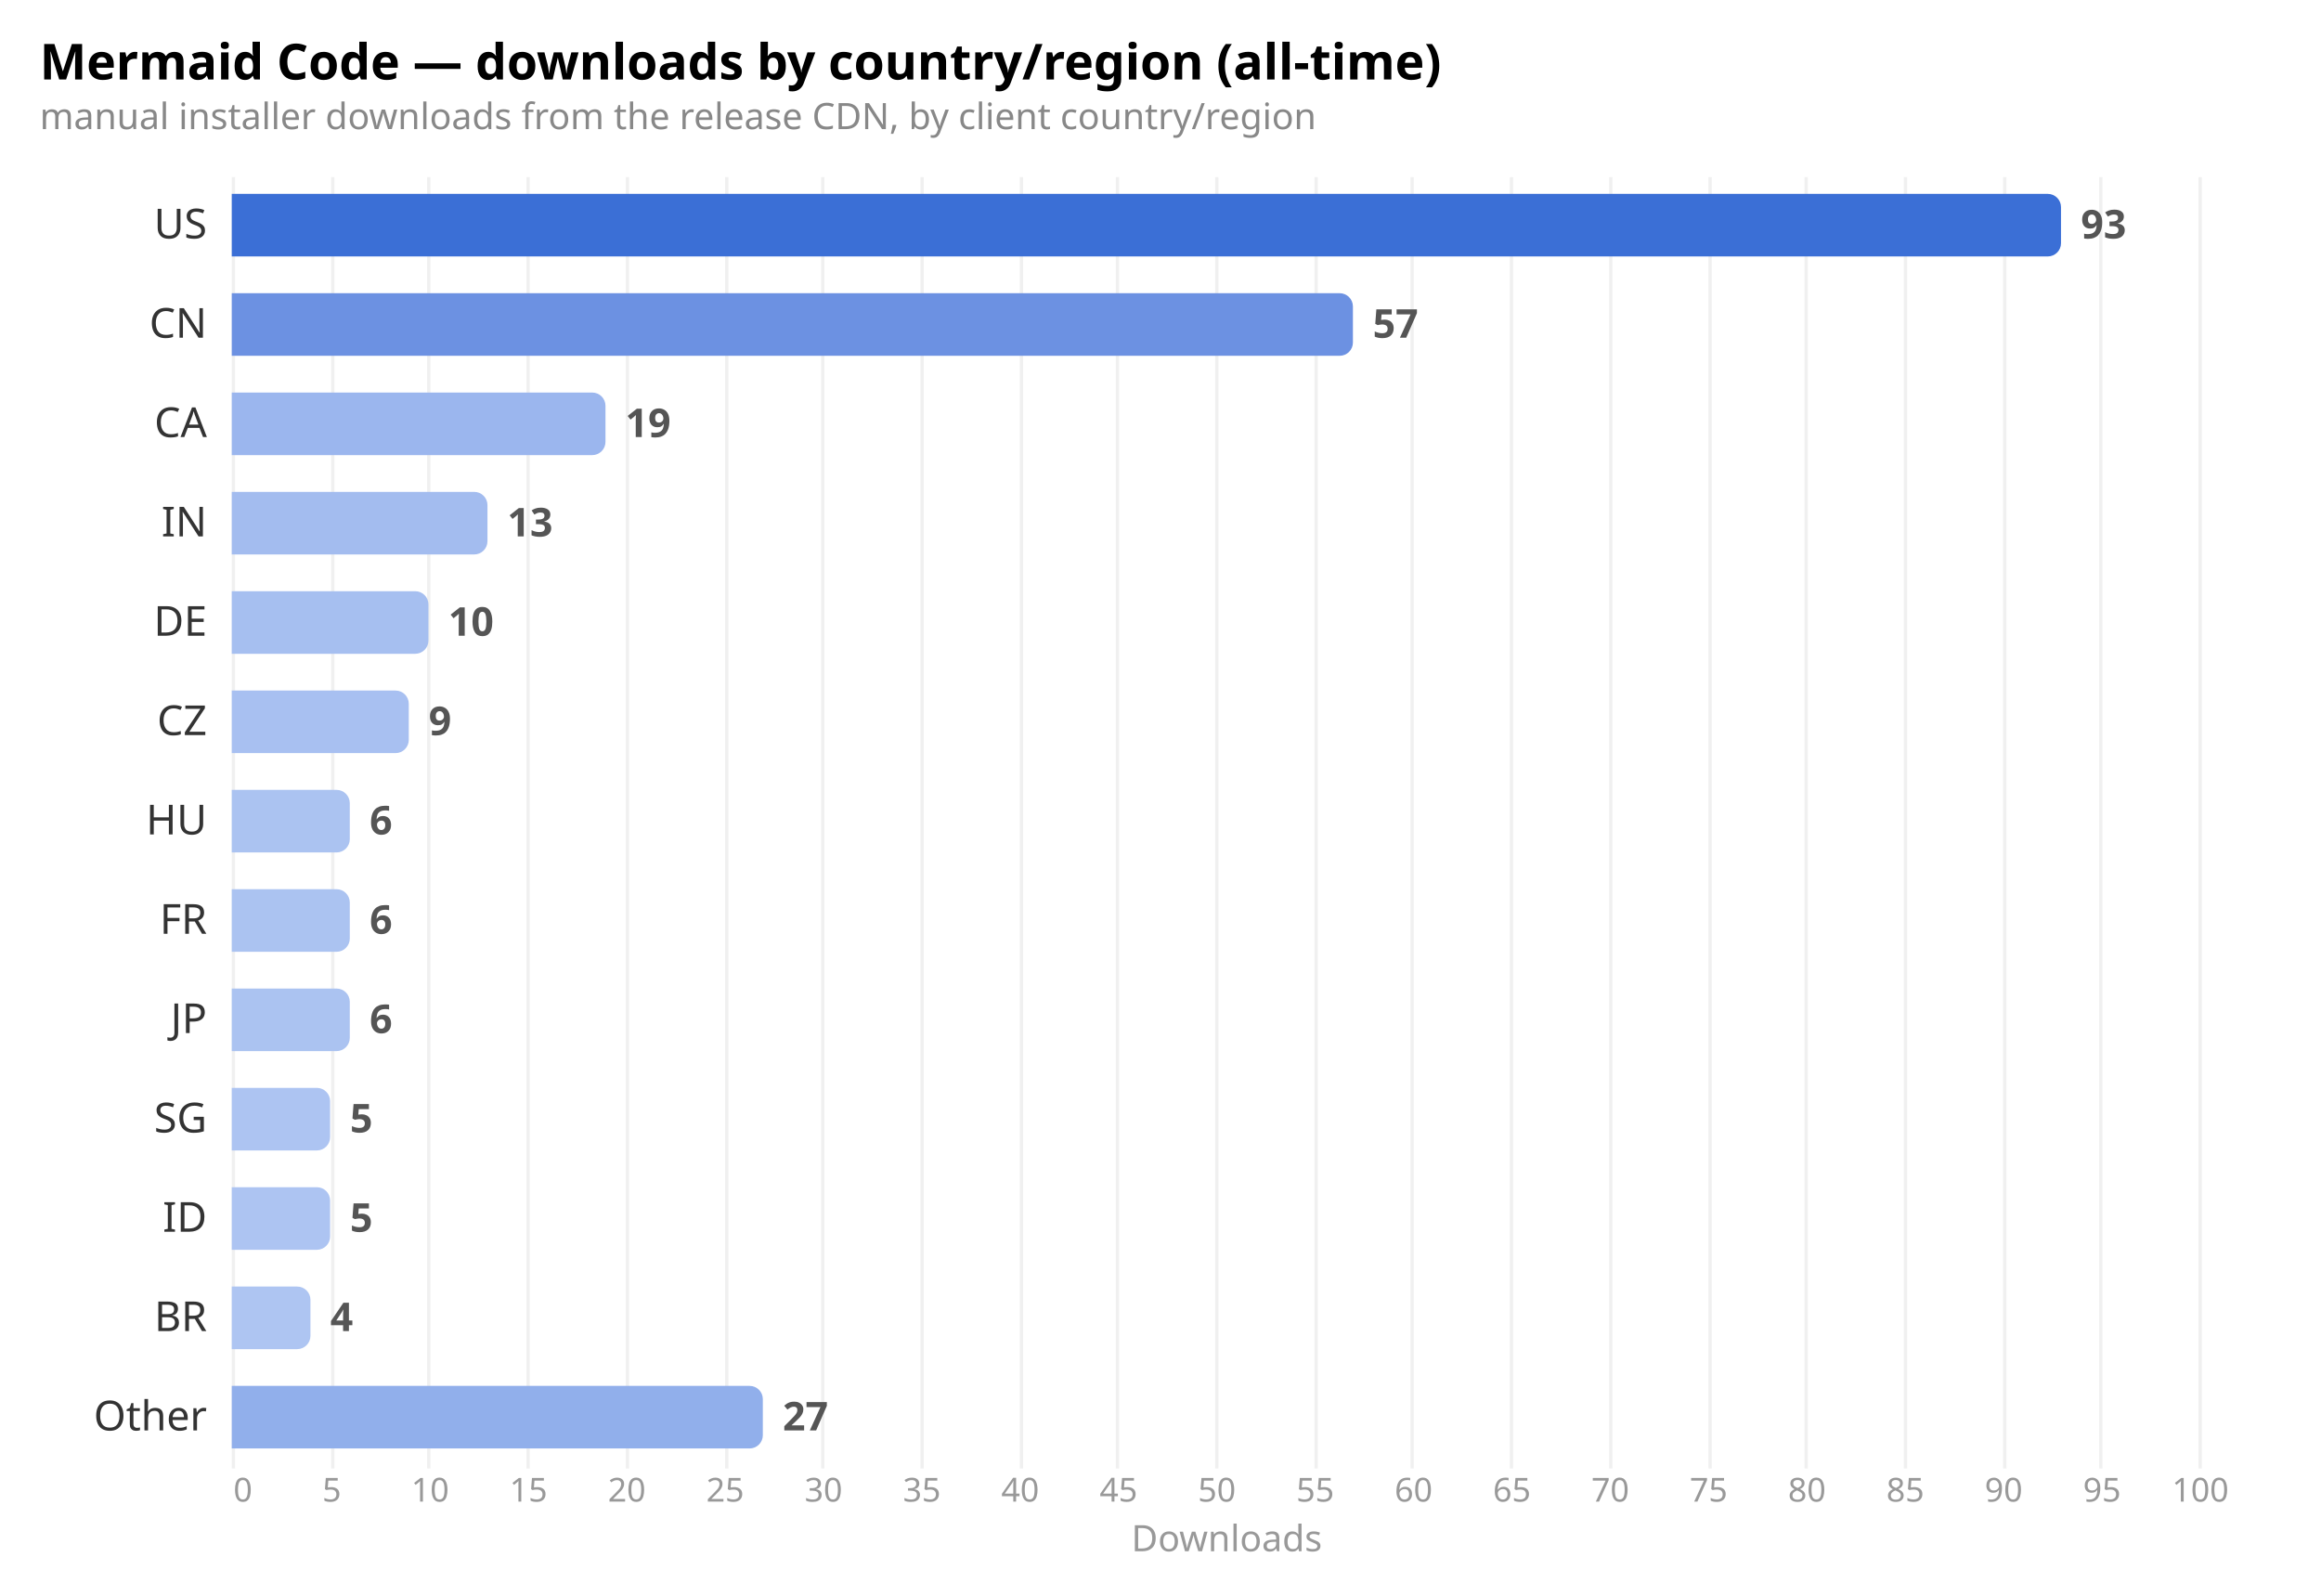
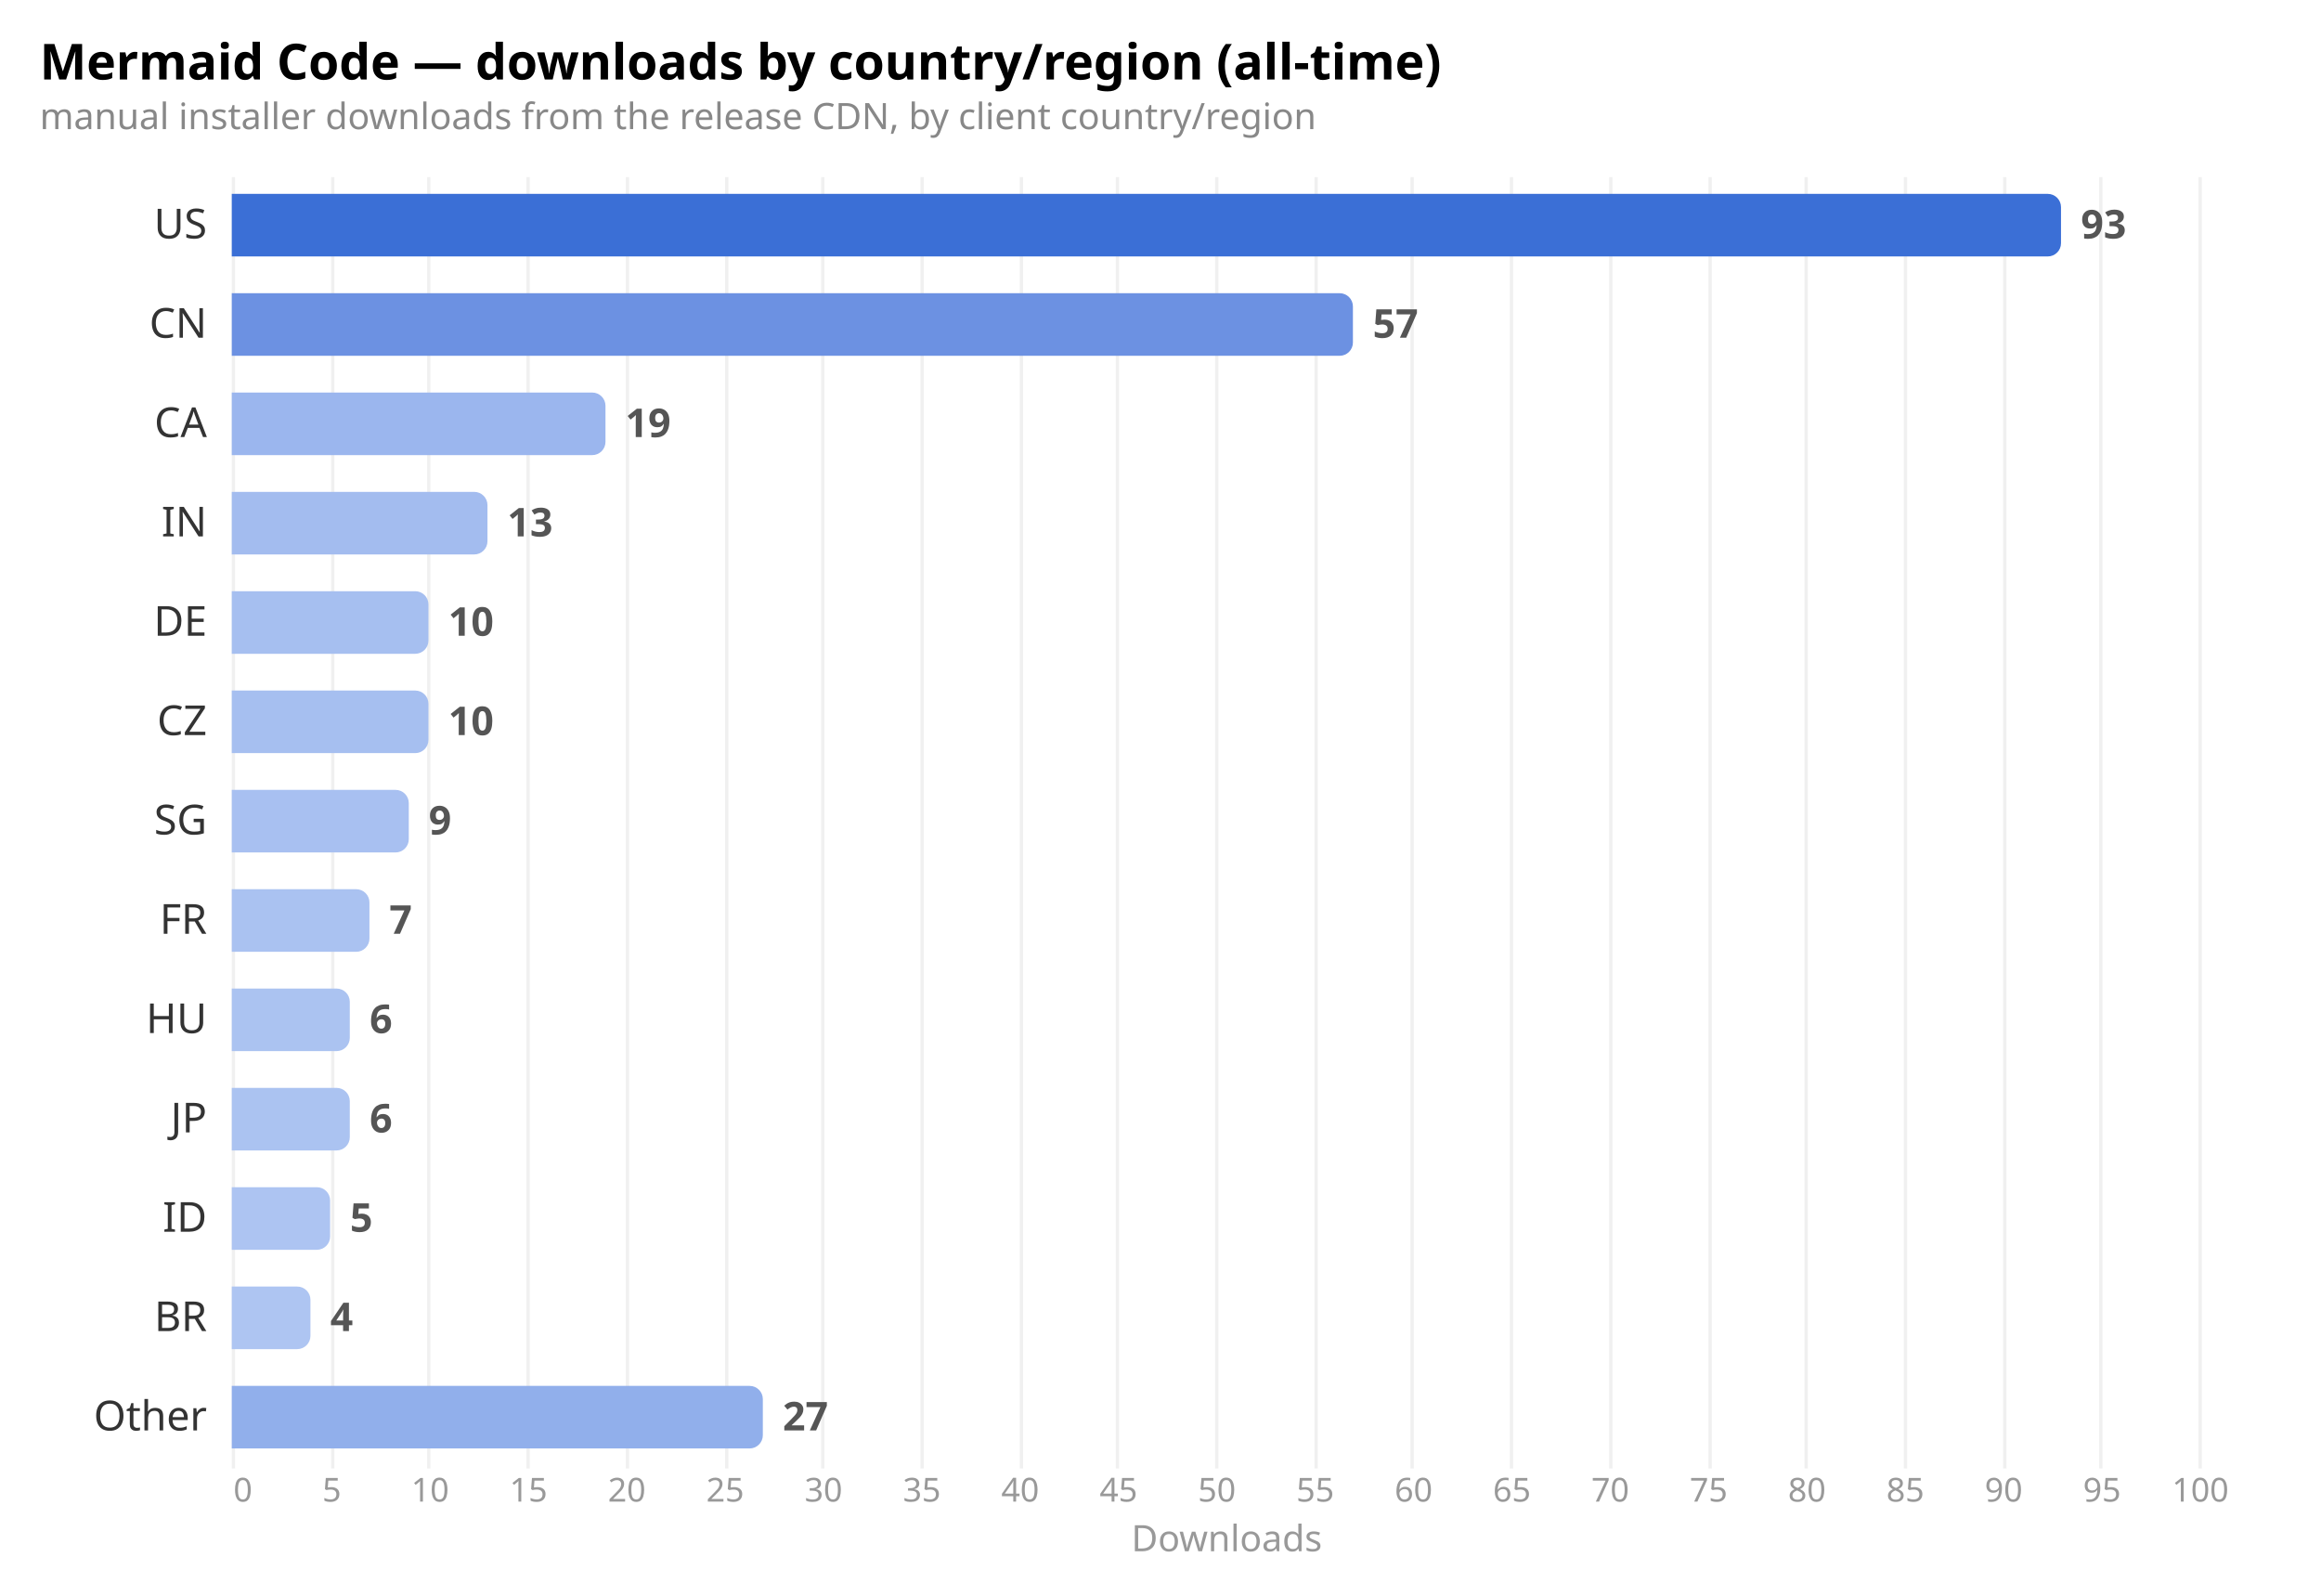
<svg xmlns="http://www.w3.org/2000/svg" version="1.1" class="marks" width="701" height="482" viewBox="0 0 701 482">
  <rect width="701" height="482" fill="white" />
  <g fill="none" stroke-miterlimit="4" transform="translate(70,53)">
    <g class="mark-group role-frame root" role="graphics-object" aria-roledescription="group mark container">
      <g transform="translate(0,0)">
        <path class="background" aria-hidden="true" d="M0,0h600v390h-600Z" />
        <g>
          <g class="mark-group role-axis" aria-hidden="true">
            <g transform="translate(0.5,390.5)">
              <path class="background" aria-hidden="true" d="M0,0h0v0h0Z" pointer-events="none" />
              <g>
                <g class="mark-rule role-axis-grid" pointer-events="none">
                  <line transform="translate(0,0)" x2="0" y2="-390" stroke="#f0f0f0" stroke-width="1" opacity="1" />
                  <line transform="translate(30,0)" x2="0" y2="-390" stroke="#f0f0f0" stroke-width="1" opacity="1" />
                  <line transform="translate(59,0)" x2="0" y2="-390" stroke="#f0f0f0" stroke-width="1" opacity="1" />
                  <line transform="translate(89,0)" x2="0" y2="-390" stroke="#f0f0f0" stroke-width="1" opacity="1" />
                  <line transform="translate(119,0)" x2="0" y2="-390" stroke="#f0f0f0" stroke-width="1" opacity="1" />
                  <line transform="translate(149,0)" x2="0" y2="-390" stroke="#f0f0f0" stroke-width="1" opacity="1" />
                  <line transform="translate(178,0)" x2="0" y2="-390" stroke="#f0f0f0" stroke-width="1" opacity="1" />
                  <line transform="translate(208,0)" x2="0" y2="-390" stroke="#f0f0f0" stroke-width="1" opacity="1" />
                  <line transform="translate(238,0)" x2="0" y2="-390" stroke="#f0f0f0" stroke-width="1" opacity="1" />
                  <line transform="translate(267,0)" x2="0" y2="-390" stroke="#f0f0f0" stroke-width="1" opacity="1" />
                  <line transform="translate(297,0)" x2="0" y2="-390" stroke="#f0f0f0" stroke-width="1" opacity="1" />
                  <line transform="translate(327,0)" x2="0" y2="-390" stroke="#f0f0f0" stroke-width="1" opacity="1" />
                  <line transform="translate(356,0)" x2="0" y2="-390" stroke="#f0f0f0" stroke-width="1" opacity="1" />
                  <line transform="translate(386,0)" x2="0" y2="-390" stroke="#f0f0f0" stroke-width="1" opacity="1" />
                  <line transform="translate(416,0)" x2="0" y2="-390" stroke="#f0f0f0" stroke-width="1" opacity="1" />
                  <line transform="translate(446,0)" x2="0" y2="-390" stroke="#f0f0f0" stroke-width="1" opacity="1" />
                  <line transform="translate(475,0)" x2="0" y2="-390" stroke="#f0f0f0" stroke-width="1" opacity="1" />
                  <line transform="translate(505,0)" x2="0" y2="-390" stroke="#f0f0f0" stroke-width="1" opacity="1" />
                  <line transform="translate(535,0)" x2="0" y2="-390" stroke="#f0f0f0" stroke-width="1" opacity="1" />
                  <line transform="translate(564,0)" x2="0" y2="-390" stroke="#f0f0f0" stroke-width="1" opacity="1" />
                  <line transform="translate(594,0)" x2="0" y2="-390" stroke="#f0f0f0" stroke-width="1" opacity="1" />
                </g>
              </g>
              <path class="foreground" aria-hidden="true" d="" pointer-events="none" display="none" />
            </g>
          </g>
          <g class="mark-group role-axis" role="graphics-symbol" aria-roledescription="axis" aria-label="X-axis titled 'Downloads' for a linear scale with values from 0 to 101">
            <g transform="translate(0.5,390.5)">
              <path class="background" aria-hidden="true" d="M0,0h0v0h0Z" pointer-events="none" />
              <g>
                <g class="mark-text role-axis-label" pointer-events="none">
                  <text text-anchor="start" transform="translate(0,10)" font-family="sans-serif" font-size="10px" fill="#999" opacity="1">0</text>
                  <text text-anchor="middle" transform="translate(29.70297,10)" font-family="sans-serif" font-size="10px" fill="#999" opacity="1">5</text>
                  <text text-anchor="middle" transform="translate(59.40594,10)" font-family="sans-serif" font-size="10px" fill="#999" opacity="1">10</text>
                  <text text-anchor="middle" transform="translate(89.10891,10)" font-family="sans-serif" font-size="10px" fill="#999" opacity="1">15</text>
                  <text text-anchor="middle" transform="translate(118.8119,10)" font-family="sans-serif" font-size="10px" fill="#999" opacity="1">20</text>
                  <text text-anchor="middle" transform="translate(148.5149,10)" font-family="sans-serif" font-size="10px" fill="#999" opacity="1">25</text>
                  <text text-anchor="middle" transform="translate(178.2178,10)" font-family="sans-serif" font-size="10px" fill="#999" opacity="1">30</text>
                  <text text-anchor="middle" transform="translate(207.9208,10)" font-family="sans-serif" font-size="10px" fill="#999" opacity="1">35</text>
                  <text text-anchor="middle" transform="translate(237.6238,10)" font-family="sans-serif" font-size="10px" fill="#999" opacity="1">40</text>
                  <text text-anchor="middle" transform="translate(267.3267,10)" font-family="sans-serif" font-size="10px" fill="#999" opacity="1">45</text>
                  <text text-anchor="middle" transform="translate(297.0297,10)" font-family="sans-serif" font-size="10px" fill="#999" opacity="1">50</text>
                  <text text-anchor="middle" transform="translate(326.7327,10)" font-family="sans-serif" font-size="10px" fill="#999" opacity="1">55</text>
                  <text text-anchor="middle" transform="translate(356.4356,10)" font-family="sans-serif" font-size="10px" fill="#999" opacity="1">60</text>
                  <text text-anchor="middle" transform="translate(386.1386,10)" font-family="sans-serif" font-size="10px" fill="#999" opacity="1">65</text>
                  <text text-anchor="middle" transform="translate(415.8416,10)" font-family="sans-serif" font-size="10px" fill="#999" opacity="1">70</text>
                  <text text-anchor="middle" transform="translate(445.5446,10)" font-family="sans-serif" font-size="10px" fill="#999" opacity="1">75</text>
                  <text text-anchor="middle" transform="translate(475.2475,10)" font-family="sans-serif" font-size="10px" fill="#999" opacity="1">80</text>
                  <text text-anchor="middle" transform="translate(504.9505,10)" font-family="sans-serif" font-size="10px" fill="#999" opacity="1">85</text>
                  <text text-anchor="middle" transform="translate(534.6535,10)" font-family="sans-serif" font-size="10px" fill="#999" opacity="1">90</text>
                  <text text-anchor="middle" transform="translate(564.3564,10)" font-family="sans-serif" font-size="10px" fill="#999" opacity="1">95</text>
                  <text text-anchor="middle" transform="translate(594.0594,10)" font-family="sans-serif" font-size="10px" fill="#999" opacity="1">100</text>
                </g>
                <g class="mark-text role-axis-title" pointer-events="none">
                  <text text-anchor="middle" transform="translate(300,25)" font-family="sans-serif" font-size="11px" font-weight="500" fill="#999" opacity="1">Downloads</text>
                </g>
              </g>
              <path class="foreground" aria-hidden="true" d="" pointer-events="none" display="none" />
            </g>
          </g>
          <g class="mark-group role-axis" role="graphics-symbol" aria-roledescription="axis" aria-label="Y-axis for a discrete scale with 13 values: US, CN, CA, IN, DE, ending with Other">
            <g transform="translate(0.5,0.5)">
              <path class="background" aria-hidden="true" d="M0,0h0v0h0Z" pointer-events="none" />
              <g>
                <g class="mark-text role-axis-label" pointer-events="none">
                  <text text-anchor="end" transform="translate(-8,18.5)" font-family="sans-serif" font-size="12.5px" font-weight="500" fill="#333" opacity="1">US</text>
                  <text text-anchor="end" transform="translate(-8,48.5)" font-family="sans-serif" font-size="12.5px" font-weight="500" fill="#333" opacity="1">CN</text>
                  <text text-anchor="end" transform="translate(-8,78.5)" font-family="sans-serif" font-size="12.5px" font-weight="500" fill="#333" opacity="1">CA</text>
                  <text text-anchor="end" transform="translate(-8,108.5)" font-family="sans-serif" font-size="12.5px" font-weight="500" fill="#333" opacity="1">IN</text>
                  <text text-anchor="end" transform="translate(-8,138.5)" font-family="sans-serif" font-size="12.5px" font-weight="500" fill="#333" opacity="1">DE</text>
                  <text text-anchor="end" transform="translate(-8,168.5)" font-family="sans-serif" font-size="12.5px" font-weight="500" fill="#333" opacity="1">CZ</text>
-                   <text text-anchor="end" transform="translate(-8,198.5)" font-family="sans-serif" font-size="12.5px" font-weight="500" fill="#333" opacity="1">HU</text>
+                   <text text-anchor="end" transform="translate(-8,198.5)" font-family="sans-serif" font-size="12.5px" font-weight="500" fill="#333" opacity="1">SG</text>
                  <text text-anchor="end" transform="translate(-8,228.5)" font-family="sans-serif" font-size="12.5px" font-weight="500" fill="#333" opacity="1">FR</text>
-                   <text text-anchor="end" transform="translate(-8,258.5)" font-family="sans-serif" font-size="12.5px" font-weight="500" fill="#333" opacity="1">JP</text>
-                   <text text-anchor="end" transform="translate(-8,288.5)" font-family="sans-serif" font-size="12.5px" font-weight="500" fill="#333" opacity="1">SG</text>
+                   <text text-anchor="end" transform="translate(-8,258.5)" font-family="sans-serif" font-size="12.5px" font-weight="500" fill="#333" opacity="1">HU</text>
+                   <text text-anchor="end" transform="translate(-8,288.5)" font-family="sans-serif" font-size="12.5px" font-weight="500" fill="#333" opacity="1">JP</text>
                  <text text-anchor="end" transform="translate(-8,318.5)" font-family="sans-serif" font-size="12.5px" font-weight="500" fill="#333" opacity="1">ID</text>
                  <text text-anchor="end" transform="translate(-8,348.5)" font-family="sans-serif" font-size="12.5px" font-weight="500" fill="#333" opacity="1">BR</text>
                  <text text-anchor="end" transform="translate(-8,378.5)" font-family="sans-serif" font-size="12.5px" font-weight="500" fill="#333" opacity="1">Other</text>
                </g>
              </g>
              <path class="foreground" aria-hidden="true" d="" pointer-events="none" display="none" />
            </g>
          </g>
          <g class="mark-group role-scope" role="graphics-object" aria-roledescription="group mark container">
            <g transform="translate(0,5.55)">
              <path class="background" aria-hidden="true" d="M0,0L548.475,0C550.683,0,552.475,1.792,552.475,4L552.475,14.9C552.475,17.108,550.683,18.9,548.475,18.9L0,18.9C0,18.9,0,18.9,0,18.9L0,0C0,0,0,0,0,0Z" />
              <g clip-path="url(#clip1)">
                <g class="mark-group role-scope" role="graphics-object" aria-roledescription="group mark container">
                  <g transform="translate(0,0)">
                    <path class="background" aria-hidden="true" d="M0,0h0v18.9h0Z" />
                    <g>
                      <g class="mark-rect role-mark layer_0_marks" role="graphics-object" aria-roledescription="rect mark container">
                        <path aria-label="Downloads: 93; country: US; downloads: 93" role="graphics-symbol" aria-roledescription="bar" d="M0,0h552.475v18.9h-552.475Z" fill="rgb(59, 111, 214)" />
                      </g>
                    </g>
                    <path class="foreground" aria-hidden="true" d="" display="none" />
                  </g>
                </g>
              </g>
              <path class="foreground" aria-hidden="true" d="" display="none" />
            </g>
            <g transform="translate(0,35.55)">
              <path class="background" aria-hidden="true" d="M0,0L334.614,0C336.822,0,338.614,1.792,338.614,4L338.614,14.9C338.614,17.108,336.822,18.9,334.614,18.9L0,18.9C0,18.9,0,18.9,0,18.9L0,0C0,0,0,0,0,0Z" />
              <g clip-path="url(#clip2)">
                <g class="mark-group role-scope" role="graphics-object" aria-roledescription="group mark container">
                  <g transform="translate(0,0)">
                    <path class="background" aria-hidden="true" d="M0,0h0v18.9h0Z" />
                    <g>
                      <g class="mark-rect role-mark layer_0_marks" role="graphics-object" aria-roledescription="rect mark container">
                        <path aria-label="Downloads: 57; country: CN; downloads: 57" role="graphics-symbol" aria-roledescription="bar" d="M0,0h338.614v18.9h-338.614Z" fill="rgb(108, 145, 226)" />
                      </g>
                    </g>
                    <path class="foreground" aria-hidden="true" d="" display="none" />
                  </g>
                </g>
              </g>
              <path class="foreground" aria-hidden="true" d="" display="none" />
            </g>
            <g transform="translate(0,65.55)">
              <path class="background" aria-hidden="true" d="M0,0L108.871,0C111.079,0,112.871,1.792,112.871,4L112.871,14.9C112.871,17.108,111.079,18.9,108.871,18.9L0,18.9C0,18.9,0,18.9,0,18.9L0,0C0,0,0,0,0,0Z" />
              <g clip-path="url(#clip3)">
                <g class="mark-group role-scope" role="graphics-object" aria-roledescription="group mark container">
                  <g transform="translate(0,0)">
                    <path class="background" aria-hidden="true" d="M0,0h0v18.9h0Z" />
                    <g>
                      <g class="mark-rect role-mark layer_0_marks" role="graphics-object" aria-roledescription="rect mark container">
                        <path aria-label="Downloads: 19; country: CA; downloads: 19" role="graphics-symbol" aria-roledescription="bar" d="M0,0h112.871v18.9h-112.871Z" fill="rgb(155, 182, 238)" />
                      </g>
                    </g>
                    <path class="foreground" aria-hidden="true" d="" display="none" />
                  </g>
                </g>
              </g>
              <path class="foreground" aria-hidden="true" d="" display="none" />
            </g>
            <g transform="translate(0,95.55)">
              <path class="background" aria-hidden="true" d="M0,0L73.228,0C75.435,0,77.228,1.792,77.228,4L77.228,14.9C77.228,17.108,75.435,18.9,73.228,18.9L0,18.9C0,18.9,0,18.9,0,18.9L0,0C0,0,0,0,0,0Z" />
              <g clip-path="url(#clip4)">
                <g class="mark-group role-scope" role="graphics-object" aria-roledescription="group mark container">
                  <g transform="translate(0,0)">
                    <path class="background" aria-hidden="true" d="M0,0h0v18.9h0Z" />
                    <g>
                      <g class="mark-rect role-mark layer_0_marks" role="graphics-object" aria-roledescription="rect mark container">
                        <path aria-label="Downloads: 13; country: IN; downloads: 13" role="graphics-symbol" aria-roledescription="bar" d="M0,0h77.228v18.9h-77.228Z" fill="rgb(163, 188, 239)" />
                      </g>
                    </g>
                    <path class="foreground" aria-hidden="true" d="" display="none" />
                  </g>
                </g>
              </g>
              <path class="foreground" aria-hidden="true" d="" display="none" />
            </g>
            <g transform="translate(0,125.55)">
              <path class="background" aria-hidden="true" d="M0,0L55.406,0C57.614,0,59.406,1.792,59.406,4L59.406,14.9C59.406,17.108,57.614,18.9,55.406,18.9L0,18.9C0,18.9,0,18.9,0,18.9L0,0C0,0,0,0,0,0Z" />
              <g clip-path="url(#clip5)">
                <g class="mark-group role-scope" role="graphics-object" aria-roledescription="group mark container">
                  <g transform="translate(0,0)">
                    <path class="background" aria-hidden="true" d="M0,0h0v18.9h0Z" />
                    <g>
                      <g class="mark-rect role-mark layer_0_marks" role="graphics-object" aria-roledescription="rect mark container">
                        <path aria-label="Downloads: 10; country: DE; downloads: 10" role="graphics-symbol" aria-roledescription="bar" d="M0,0h59.406v18.9h-59.406Z" fill="rgb(166, 191, 240)" />
                      </g>
                    </g>
                    <path class="foreground" aria-hidden="true" d="" display="none" />
                  </g>
                </g>
              </g>
              <path class="foreground" aria-hidden="true" d="" display="none" />
            </g>
            <g transform="translate(0,155.55)">
+               <path class="background" aria-hidden="true" d="M0,0L55.406,0C57.614,0,59.406,1.792,59.406,4L59.406,14.9C59.406,17.108,57.614,18.9,55.406,18.9L0,18.9C0,18.9,0,18.9,0,18.9L0,0C0,0,0,0,0,0Z" />
+               <g clip-path="url(#clip6)">
+                 <g class="mark-group role-scope" role="graphics-object" aria-roledescription="group mark container">
+                   <g transform="translate(0,0)">
+                     <path class="background" aria-hidden="true" d="M0,0h0v18.9h0Z" />
+                     <g>
+                       <g class="mark-rect role-mark layer_0_marks" role="graphics-object" aria-roledescription="rect mark container">
+                         <path aria-label="Downloads: 10; country: CZ; downloads: 10" role="graphics-symbol" aria-roledescription="bar" d="M0,0h59.406v18.9h-59.406Z" fill="rgb(166, 191, 240)" />
+                       </g>
+                     </g>
+                     <path class="foreground" aria-hidden="true" d="" display="none" />
+                   </g>
+                 </g>
+               </g>
+               <path class="foreground" aria-hidden="true" d="" display="none" />
+             </g>
+             <g transform="translate(0,185.55)">
              <path class="background" aria-hidden="true" d="M0,0L49.465,0C51.673,0,53.465,1.792,53.465,4L53.465,14.9C53.465,17.108,51.673,18.9,49.465,18.9L0,18.9C0,18.9,0,18.9,0,18.9L0,0C0,0,0,0,0,0Z" />
-               <g clip-path="url(#clip6)">
-                 <g class="mark-group role-scope" role="graphics-object" aria-roledescription="group mark container">
-                   <g transform="translate(0,0)">
-                     <path class="background" aria-hidden="true" d="M0,0h0v18.9h0Z" />
-                     <g>
-                       <g class="mark-rect role-mark layer_0_marks" role="graphics-object" aria-roledescription="rect mark container">
-                         <path aria-label="Downloads: 9; country: CZ; downloads: 9" role="graphics-symbol" aria-roledescription="bar" d="M0,0h53.465v18.9h-53.465Z" fill="rgb(168, 192, 241)" />
-                       </g>
-                     </g>
-                     <path class="foreground" aria-hidden="true" d="" display="none" />
-                   </g>
-                 </g>
-               </g>
-               <path class="foreground" aria-hidden="true" d="" display="none" />
-             </g>
-             <g transform="translate(0,185.55)">
-               <path class="background" aria-hidden="true" d="M0,0L31.644,0C33.851,0,35.644,1.792,35.644,4L35.644,14.9C35.644,17.108,33.851,18.9,31.644,18.9L0,18.9C0,18.9,0,18.9,0,18.9L0,0C0,0,0,0,0,0Z" />
              <g clip-path="url(#clip7)">
                <g class="mark-group role-scope" role="graphics-object" aria-roledescription="group mark container">
                  <g transform="translate(0,0)">
                    <path class="background" aria-hidden="true" d="M0,0h0v18.9h0Z" />
                    <g>
                      <g class="mark-rect role-mark layer_0_marks" role="graphics-object" aria-roledescription="rect mark container">
-                         <path aria-label="Downloads: 6; country: HU; downloads: 6" role="graphics-symbol" aria-roledescription="bar" d="M0,0h35.644v18.9h-35.644Z" fill="rgb(171, 195, 241)" />
+                         <path aria-label="Downloads: 9; country: SG; downloads: 9" role="graphics-symbol" aria-roledescription="bar" d="M0,0h53.465v18.9h-53.465Z" fill="rgb(168, 192, 241)" />
                      </g>
                    </g>
                    <path class="foreground" aria-hidden="true" d="" display="none" />
                  </g>
                </g>
              </g>
              <path class="foreground" aria-hidden="true" d="" display="none" />
            </g>
            <g transform="translate(0,215.55)">
-               <path class="background" aria-hidden="true" d="M0,0L31.644,0C33.851,0,35.644,1.792,35.644,4L35.644,14.9C35.644,17.108,33.851,18.9,31.644,18.9L0,18.9C0,18.9,0,18.9,0,18.9L0,0C0,0,0,0,0,0Z" />
+               <path class="background" aria-hidden="true" d="M0,0L37.584,0C39.792,0,41.584,1.792,41.584,4L41.584,14.9C41.584,17.108,39.792,18.9,37.584,18.9L0,18.9C0,18.9,0,18.9,0,18.9L0,0C0,0,0,0,0,0Z" />
              <g clip-path="url(#clip8)">
                <g class="mark-group role-scope" role="graphics-object" aria-roledescription="group mark container">
                  <g transform="translate(0,0)">
                    <path class="background" aria-hidden="true" d="M0,0h0v18.9h0Z" />
                    <g>
                      <g class="mark-rect role-mark layer_0_marks" role="graphics-object" aria-roledescription="rect mark container">
-                         <path aria-label="Downloads: 6; country: FR; downloads: 6" role="graphics-symbol" aria-roledescription="bar" d="M0,0h35.644v18.9h-35.644Z" fill="rgb(171, 195, 241)" />
+                         <path aria-label="Downloads: 7; country: FR; downloads: 7" role="graphics-symbol" aria-roledescription="bar" d="M0,0h41.584v18.9h-41.584Z" fill="rgb(170, 194, 241)" />
                      </g>
                    </g>
                    <path class="foreground" aria-hidden="true" d="" display="none" />
                  </g>
                </g>
              </g>
              <path class="foreground" aria-hidden="true" d="" display="none" />
            </g>
            <g transform="translate(0,245.55)">
              <path class="background" aria-hidden="true" d="M0,0L31.644,0C33.851,0,35.644,1.792,35.644,4L35.644,14.9C35.644,17.108,33.851,18.9,31.644,18.9L0,18.9C0,18.9,0,18.9,0,18.9L0,0C0,0,0,0,0,0Z" />
              <g clip-path="url(#clip9)">
                <g class="mark-group role-scope" role="graphics-object" aria-roledescription="group mark container">
                  <g transform="translate(0,0)">
                    <path class="background" aria-hidden="true" d="M0,0h0v18.9h0Z" />
                    <g>
                      <g class="mark-rect role-mark layer_0_marks" role="graphics-object" aria-roledescription="rect mark container">
+                         <path aria-label="Downloads: 6; country: HU; downloads: 6" role="graphics-symbol" aria-roledescription="bar" d="M0,0h35.644v18.9h-35.644Z" fill="rgb(171, 195, 241)" />
+                       </g>
+                     </g>
+                     <path class="foreground" aria-hidden="true" d="" display="none" />
+                   </g>
+                 </g>
+               </g>
+               <path class="foreground" aria-hidden="true" d="" display="none" />
+             </g>
+             <g transform="translate(0,275.55)">
+               <path class="background" aria-hidden="true" d="M0,0L31.644,0C33.851,0,35.644,1.792,35.644,4L35.644,14.9C35.644,17.108,33.851,18.9,31.644,18.9L0,18.9C0,18.9,0,18.9,0,18.9L0,0C0,0,0,0,0,0Z" />
+               <g clip-path="url(#clip10)">
+                 <g class="mark-group role-scope" role="graphics-object" aria-roledescription="group mark container">
+                   <g transform="translate(0,0)">
+                     <path class="background" aria-hidden="true" d="M0,0h0v18.9h0Z" />
+                     <g>
+                       <g class="mark-rect role-mark layer_0_marks" role="graphics-object" aria-roledescription="rect mark container">
                        <path aria-label="Downloads: 6; country: JP; downloads: 6" role="graphics-symbol" aria-roledescription="bar" d="M0,0h35.644v18.9h-35.644Z" fill="rgb(171, 195, 241)" />
-                       </g>
-                     </g>
-                     <path class="foreground" aria-hidden="true" d="" display="none" />
-                   </g>
-                 </g>
-               </g>
-               <path class="foreground" aria-hidden="true" d="" display="none" />
-             </g>
-             <g transform="translate(0,275.55)">
-               <path class="background" aria-hidden="true" d="M0,0L25.703,0C27.911,0,29.703,1.792,29.703,4L29.703,14.9C29.703,17.108,27.911,18.9,25.703,18.9L0,18.9C0,18.9,0,18.9,0,18.9L0,0C0,0,0,0,0,0Z" />
-               <g clip-path="url(#clip10)">
-                 <g class="mark-group role-scope" role="graphics-object" aria-roledescription="group mark container">
-                   <g transform="translate(0,0)">
-                     <path class="background" aria-hidden="true" d="M0,0h0v18.9h0Z" />
-                     <g>
-                       <g class="mark-rect role-mark layer_0_marks" role="graphics-object" aria-roledescription="rect mark container">
-                         <path aria-label="Downloads: 5; country: SG; downloads: 5" role="graphics-symbol" aria-roledescription="bar" d="M0,0h29.703v18.9h-29.703Z" fill="rgb(173, 196, 242)" />
                      </g>
                    </g>
                    <path class="foreground" aria-hidden="true" d="" display="none" />
                  </g>
                </g>
              </g>
              <path class="foreground" aria-hidden="true" d="" display="none" />
            </g>
            <g transform="translate(0,305.55)">
              <path class="background" aria-hidden="true" d="M0,0L25.703,0C27.911,0,29.703,1.792,29.703,4L29.703,14.9C29.703,17.108,27.911,18.9,25.703,18.9L0,18.9C0,18.9,0,18.9,0,18.9L0,0C0,0,0,0,0,0Z" />
              <g clip-path="url(#clip11)">
                <g class="mark-group role-scope" role="graphics-object" aria-roledescription="group mark container">
                  <g transform="translate(0,0)">
                    <path class="background" aria-hidden="true" d="M0,0h0v18.9h0Z" />
                    <g>
                      <g class="mark-rect role-mark layer_0_marks" role="graphics-object" aria-roledescription="rect mark container">
                        <path aria-label="Downloads: 5; country: ID; downloads: 5" role="graphics-symbol" aria-roledescription="bar" d="M0,0h29.703v18.9h-29.703Z" fill="rgb(173, 196, 242)" />
                      </g>
                    </g>
                    <path class="foreground" aria-hidden="true" d="" display="none" />
                  </g>
                </g>
              </g>
              <path class="foreground" aria-hidden="true" d="" display="none" />
            </g>
            <g transform="translate(0,335.55)">
              <path class="background" aria-hidden="true" d="M0,0L19.762,0C21.97,0,23.762,1.792,23.762,4L23.762,14.9C23.762,17.108,21.97,18.9,19.762,18.9L0,18.9C0,18.9,0,18.9,0,18.9L0,0C0,0,0,0,0,0Z" />
              <g clip-path="url(#clip12)">
                <g class="mark-group role-scope" role="graphics-object" aria-roledescription="group mark container">
                  <g transform="translate(0,0)">
                    <path class="background" aria-hidden="true" d="M0,0h0v18.9h0Z" />
                    <g>
                      <g class="mark-rect role-mark layer_0_marks" role="graphics-object" aria-roledescription="rect mark container">
                        <path aria-label="Downloads: 4; country: BR; downloads: 4" role="graphics-symbol" aria-roledescription="bar" d="M0,0h23.762v18.9h-23.762Z" fill="rgb(174, 197, 242)" />
                      </g>
                    </g>
                    <path class="foreground" aria-hidden="true" d="" display="none" />
                  </g>
                </g>
              </g>
              <path class="foreground" aria-hidden="true" d="" display="none" />
            </g>
            <g transform="translate(0,365.55)">
              <path class="background" aria-hidden="true" d="M0,0L156.396,0C158.604,0,160.396,1.792,160.396,4L160.396,14.9C160.396,17.108,158.604,18.9,156.396,18.9L0,18.9C0,18.9,0,18.9,0,18.9L0,0C0,0,0,0,0,0Z" />
              <g clip-path="url(#clip13)">
                <g class="mark-group role-scope" role="graphics-object" aria-roledescription="group mark container">
                  <g transform="translate(0,0)">
                    <path class="background" aria-hidden="true" d="M0,0h0v18.9h0Z" />
                    <g>
                      <g class="mark-rect role-mark layer_0_marks" role="graphics-object" aria-roledescription="rect mark container">
                        <path aria-label="Downloads: 27; country: Other; downloads: 27" role="graphics-symbol" aria-roledescription="bar" d="M0,0h160.396v18.9h-160.396Z" fill="rgb(145, 175, 235)" />
                      </g>
                    </g>
                    <path class="foreground" aria-hidden="true" d="" display="none" />
                  </g>
                </g>
              </g>
              <path class="foreground" aria-hidden="true" d="" display="none" />
            </g>
          </g>
          <g class="mark-text role-mark layer_1_marks" role="graphics-object" aria-roledescription="text mark container">
            <text aria-label="Downloads: 93; country: US; downloads: 93" role="graphics-symbol" aria-roledescription="text mark" text-anchor="start" transform="translate(558.4752,19)" font-family="sans-serif" font-size="12px" font-weight="600" fill="#555">93</text>
            <text aria-label="Downloads: 57; country: CN; downloads: 57" role="graphics-symbol" aria-roledescription="text mark" text-anchor="start" transform="translate(344.6139,49)" font-family="sans-serif" font-size="12px" font-weight="600" fill="#555">57</text>
            <text aria-label="Downloads: 19; country: CA; downloads: 19" role="graphics-symbol" aria-roledescription="text mark" text-anchor="start" transform="translate(118.8713,79)" font-family="sans-serif" font-size="12px" font-weight="600" fill="#555">19</text>
            <text aria-label="Downloads: 13; country: IN; downloads: 13" role="graphics-symbol" aria-roledescription="text mark" text-anchor="start" transform="translate(83.22772,109)" font-family="sans-serif" font-size="12px" font-weight="600" fill="#555">13</text>
            <text aria-label="Downloads: 10; country: DE; downloads: 10" role="graphics-symbol" aria-roledescription="text mark" text-anchor="start" transform="translate(65.40594,139)" font-family="sans-serif" font-size="12px" font-weight="600" fill="#555">10</text>
-             <text aria-label="Downloads: 9; country: CZ; downloads: 9" role="graphics-symbol" aria-roledescription="text mark" text-anchor="start" transform="translate(59.46535,169)" font-family="sans-serif" font-size="12px" font-weight="600" fill="#555">9</text>
-             <text aria-label="Downloads: 6; country: HU; downloads: 6" role="graphics-symbol" aria-roledescription="text mark" text-anchor="start" transform="translate(41.64356,199)" font-family="sans-serif" font-size="12px" font-weight="600" fill="#555">6</text>
-             <text aria-label="Downloads: 6; country: FR; downloads: 6" role="graphics-symbol" aria-roledescription="text mark" text-anchor="start" transform="translate(41.64356,229)" font-family="sans-serif" font-size="12px" font-weight="600" fill="#555">6</text>
-             <text aria-label="Downloads: 6; country: JP; downloads: 6" role="graphics-symbol" aria-roledescription="text mark" text-anchor="start" transform="translate(41.64356,259)" font-family="sans-serif" font-size="12px" font-weight="600" fill="#555">6</text>
-             <text aria-label="Downloads: 5; country: SG; downloads: 5" role="graphics-symbol" aria-roledescription="text mark" text-anchor="start" transform="translate(35.70297,289)" font-family="sans-serif" font-size="12px" font-weight="600" fill="#555">5</text>
+             <text aria-label="Downloads: 10; country: CZ; downloads: 10" role="graphics-symbol" aria-roledescription="text mark" text-anchor="start" transform="translate(65.40594,169)" font-family="sans-serif" font-size="12px" font-weight="600" fill="#555">10</text>
+             <text aria-label="Downloads: 9; country: SG; downloads: 9" role="graphics-symbol" aria-roledescription="text mark" text-anchor="start" transform="translate(59.46535,199)" font-family="sans-serif" font-size="12px" font-weight="600" fill="#555">9</text>
+             <text aria-label="Downloads: 7; country: FR; downloads: 7" role="graphics-symbol" aria-roledescription="text mark" text-anchor="start" transform="translate(47.58416,229)" font-family="sans-serif" font-size="12px" font-weight="600" fill="#555">7</text>
+             <text aria-label="Downloads: 6; country: HU; downloads: 6" role="graphics-symbol" aria-roledescription="text mark" text-anchor="start" transform="translate(41.64356,259)" font-family="sans-serif" font-size="12px" font-weight="600" fill="#555">6</text>
+             <text aria-label="Downloads: 6; country: JP; downloads: 6" role="graphics-symbol" aria-roledescription="text mark" text-anchor="start" transform="translate(41.64356,289)" font-family="sans-serif" font-size="12px" font-weight="600" fill="#555">6</text>
            <text aria-label="Downloads: 5; country: ID; downloads: 5" role="graphics-symbol" aria-roledescription="text mark" text-anchor="start" transform="translate(35.70297,319)" font-family="sans-serif" font-size="12px" font-weight="600" fill="#555">5</text>
            <text aria-label="Downloads: 4; country: BR; downloads: 4" role="graphics-symbol" aria-roledescription="text mark" text-anchor="start" transform="translate(29.76238,349)" font-family="sans-serif" font-size="12px" font-weight="600" fill="#555">4</text>
            <text aria-label="Downloads: 27; country: Other; downloads: 27" role="graphics-symbol" aria-roledescription="text mark" text-anchor="start" transform="translate(166.396,379)" font-family="sans-serif" font-size="12px" font-weight="600" fill="#555">27</text>
          </g>
          <g class="mark-group role-title">
            <g transform="translate(-58,-41)">
              <path class="background" aria-hidden="true" d="M0,0h0v0h0Z" pointer-events="none" />
              <g>
                <g class="mark-text role-title-text" role="graphics-symbol" aria-roledescription="title" aria-label="Title text 'Mermaid Code — downloads by country/region (all-time)'" pointer-events="none">
                  <text text-anchor="start" transform="translate(0,12)" font-family="sans-serif" font-size="15px" font-weight="600" fill="#000" opacity="1">Mermaid Code — downloads by country/region (all-time)</text>
                </g>
                <g class="mark-text role-title-subtitle" role="graphics-symbol" aria-roledescription="subtitle" aria-label="Subtitle text 'manual installer downloads from the release CDN, by client country/region'" pointer-events="none">
                  <text text-anchor="start" transform="translate(0,27)" font-family="sans-serif" font-size="11px" fill="#888" opacity="1">manual installer downloads from the release CDN, by client country/region</text>
                </g>
              </g>
              <path class="foreground" aria-hidden="true" d="" pointer-events="none" display="none" />
            </g>
          </g>
        </g>
        <path class="foreground" aria-hidden="true" d="" display="none" />
      </g>
    </g>
  </g>
  <defs>
    <clipPath id="clip1">
      <path d="M0,0L548.475,0C550.683,0,552.475,1.792,552.475,4L552.475,14.9C552.475,17.108,550.683,18.9,548.475,18.9L0,18.9C0,18.9,0,18.9,0,18.9L0,0C0,0,0,0,0,0Z" />
    </clipPath>
    <clipPath id="clip2">
      <path d="M0,0L334.614,0C336.822,0,338.614,1.792,338.614,4L338.614,14.9C338.614,17.108,336.822,18.9,334.614,18.9L0,18.9C0,18.9,0,18.9,0,18.9L0,0C0,0,0,0,0,0Z" />
    </clipPath>
    <clipPath id="clip3">
      <path d="M0,0L108.871,0C111.079,0,112.871,1.792,112.871,4L112.871,14.9C112.871,17.108,111.079,18.9,108.871,18.9L0,18.9C0,18.9,0,18.9,0,18.9L0,0C0,0,0,0,0,0Z" />
    </clipPath>
    <clipPath id="clip4">
      <path d="M0,0L73.228,0C75.435,0,77.228,1.792,77.228,4L77.228,14.9C77.228,17.108,75.435,18.9,73.228,18.9L0,18.9C0,18.9,0,18.9,0,18.9L0,0C0,0,0,0,0,0Z" />
    </clipPath>
    <clipPath id="clip5">
      <path d="M0,0L55.406,0C57.614,0,59.406,1.792,59.406,4L59.406,14.9C59.406,17.108,57.614,18.9,55.406,18.9L0,18.9C0,18.9,0,18.9,0,18.9L0,0C0,0,0,0,0,0Z" />
    </clipPath>
    <clipPath id="clip6">
+       <path d="M0,0L55.406,0C57.614,0,59.406,1.792,59.406,4L59.406,14.9C59.406,17.108,57.614,18.9,55.406,18.9L0,18.9C0,18.9,0,18.9,0,18.9L0,0C0,0,0,0,0,0Z" />
+     </clipPath>
+     <clipPath id="clip7">
      <path d="M0,0L49.465,0C51.673,0,53.465,1.792,53.465,4L53.465,14.9C53.465,17.108,51.673,18.9,49.465,18.9L0,18.9C0,18.9,0,18.9,0,18.9L0,0C0,0,0,0,0,0Z" />
    </clipPath>
-     <clipPath id="clip7">
-       <path d="M0,0L31.644,0C33.851,0,35.644,1.792,35.644,4L35.644,14.9C35.644,17.108,33.851,18.9,31.644,18.9L0,18.9C0,18.9,0,18.9,0,18.9L0,0C0,0,0,0,0,0Z" />
-     </clipPath>
    <clipPath id="clip8">
-       <path d="M0,0L31.644,0C33.851,0,35.644,1.792,35.644,4L35.644,14.9C35.644,17.108,33.851,18.9,31.644,18.9L0,18.9C0,18.9,0,18.9,0,18.9L0,0C0,0,0,0,0,0Z" />
+       <path d="M0,0L37.584,0C39.792,0,41.584,1.792,41.584,4L41.584,14.9C41.584,17.108,39.792,18.9,37.584,18.9L0,18.9C0,18.9,0,18.9,0,18.9L0,0C0,0,0,0,0,0Z" />
    </clipPath>
    <clipPath id="clip9">
      <path d="M0,0L31.644,0C33.851,0,35.644,1.792,35.644,4L35.644,14.9C35.644,17.108,33.851,18.9,31.644,18.9L0,18.9C0,18.9,0,18.9,0,18.9L0,0C0,0,0,0,0,0Z" />
    </clipPath>
    <clipPath id="clip10">
-       <path d="M0,0L25.703,0C27.911,0,29.703,1.792,29.703,4L29.703,14.9C29.703,17.108,27.911,18.9,25.703,18.9L0,18.9C0,18.9,0,18.9,0,18.9L0,0C0,0,0,0,0,0Z" />
+       <path d="M0,0L31.644,0C33.851,0,35.644,1.792,35.644,4L35.644,14.9C35.644,17.108,33.851,18.9,31.644,18.9L0,18.9C0,18.9,0,18.9,0,18.9L0,0C0,0,0,0,0,0Z" />
    </clipPath>
    <clipPath id="clip11">
      <path d="M0,0L25.703,0C27.911,0,29.703,1.792,29.703,4L29.703,14.9C29.703,17.108,27.911,18.9,25.703,18.9L0,18.9C0,18.9,0,18.9,0,18.9L0,0C0,0,0,0,0,0Z" />
    </clipPath>
    <clipPath id="clip12">
      <path d="M0,0L19.762,0C21.97,0,23.762,1.792,23.762,4L23.762,14.9C23.762,17.108,21.97,18.9,19.762,18.9L0,18.9C0,18.9,0,18.9,0,18.9L0,0C0,0,0,0,0,0Z" />
    </clipPath>
    <clipPath id="clip13">
      <path d="M0,0L156.396,0C158.604,0,160.396,1.792,160.396,4L160.396,14.9C160.396,17.108,158.604,18.9,156.396,18.9L0,18.9C0,18.9,0,18.9,0,18.9L0,0C0,0,0,0,0,0Z" />
    </clipPath>
  </defs>
</svg>
